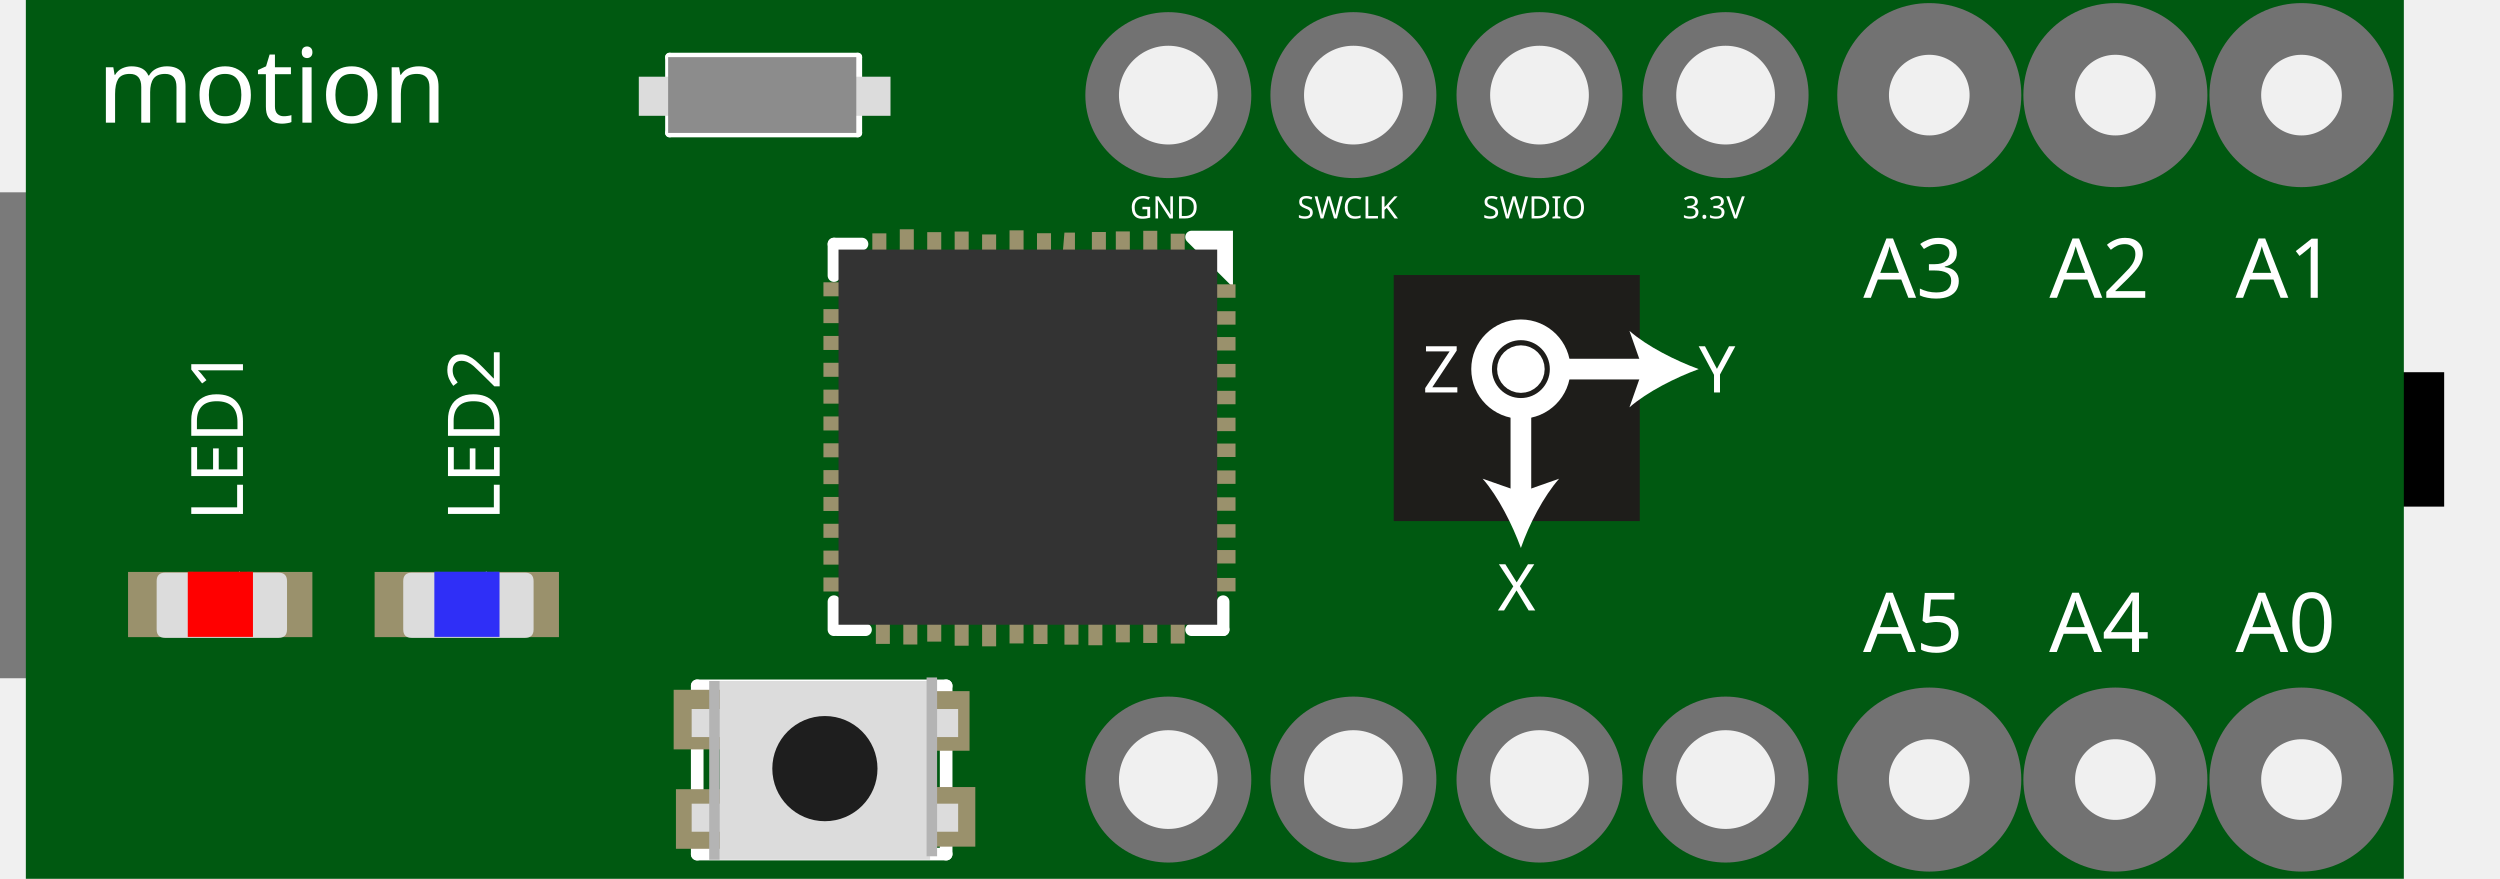
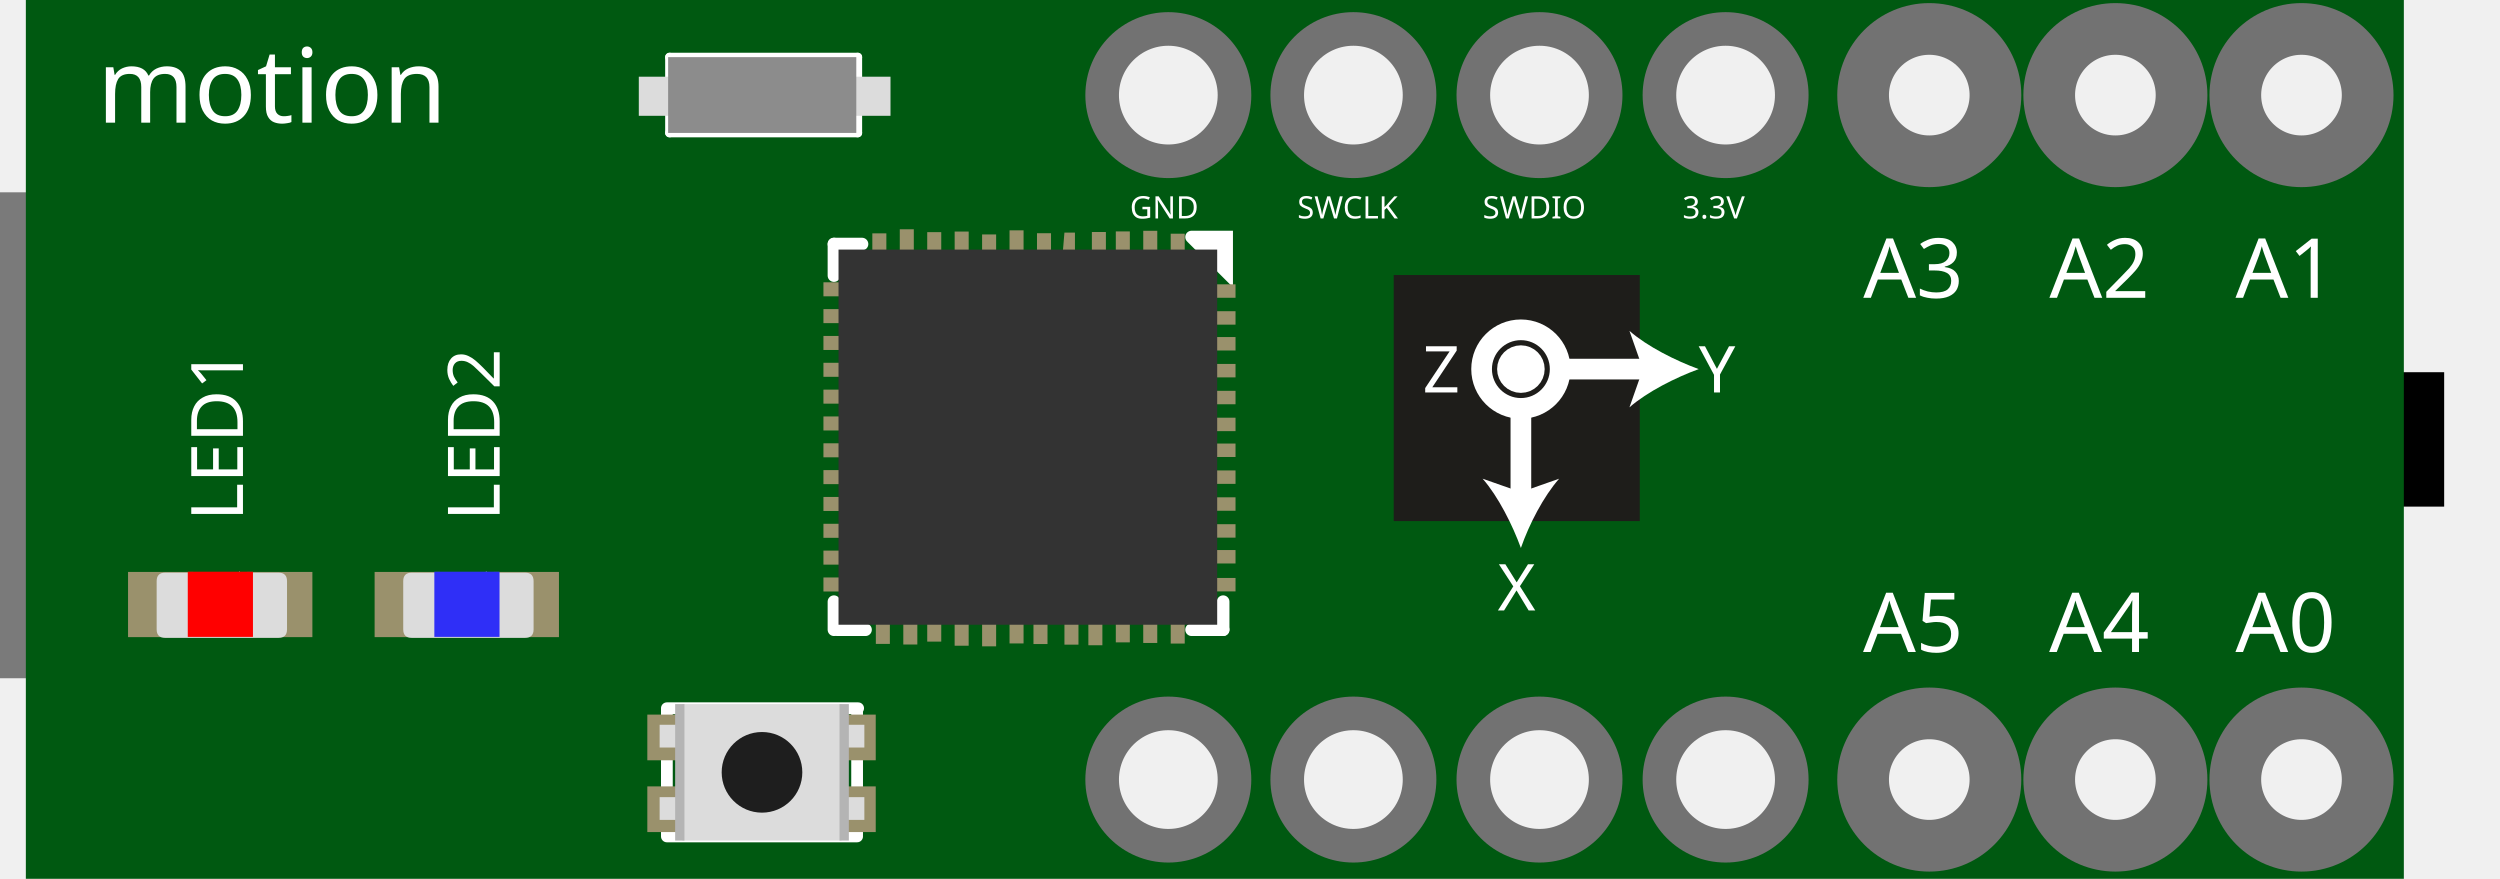
<svg xmlns="http://www.w3.org/2000/svg" version="1.1" id="Layer_1" x="0px" y="0px" viewBox="0 0 241.8 85" style="enable-background:new 0 0 241.8 85;" xml:space="preserve">
  <style type="text/css">
	.st0{fill:#7A7A7A;}
	.st1{fill:#005911;}
	.st2{fill:none;stroke:#FFFFFF;stroke-width:0.36;stroke-linecap:round;}
- 	.st3{fill:none;stroke:#FFFFFF;stroke-width:0.36;}
- 	.st4{fill:#9A916C;}
- 	.st5{fill:#DCDCDC;}
- 	.st6{fill:#1E1E1E;}
- 	.st7{fill:#B4B4B4;}
- 	.st8{fill:#333333;}
- 	.st9{fill:#1E1D1A;}
- 	.st10{stroke:#FFFFFF;stroke-width:0.432;stroke-linecap:round;}
- 	.st11{stroke:#FFFFFF;stroke-width:0.36;stroke-linecap:round;}
- 	.st12{fill:#8C8C8C;}
- 	.st13{fill:none;stroke:#727272;stroke-width:5;}
- 	.st14{fill:none;stroke:#727272;stroke-width:3.251;}
- 	.st15{fill:#FFFFFF;}
- 	.st16{font-family:'OCRAStd';}
- 	.st17{font-size:8px;}
- 	.st18{font-size:10px;}
- 	.st19{fill:none;}
- 	.st20{fill:none;stroke:#FFFFFF;stroke-width:2;stroke-miterlimit:10;}
- 	.st21{fill:#FFFFFF;stroke:#FFFFFF;stroke-width:2;stroke-miterlimit:10;}
- 	.st22{font-size:6.259px;}
- 	.st23{font-size:3px;}
- 	.st24{fill:none;stroke:#FFFFFF;stroke-width:0.432;stroke-linecap:round;}
- 	.st25{fill:#FF0000;}
- 	.st26{font-size:7px;}
- 	.st27{fill:#2F2FF7;}
+ 	.st3{fill:#9A916C;}
+ 	.st4{fill:#333333;}
+ 	.st5{fill:#1E1D1A;}
+ 	.st6{stroke:#FFFFFF;stroke-width:0.432;stroke-linecap:round;}
+ 	.st7{stroke:#FFFFFF;stroke-width:0.36;stroke-linecap:round;}
+ 	.st8{fill:#DCDCDC;}
+ 	.st9{fill:#8C8C8C;}
+ 	.st10{fill:none;stroke:#727272;stroke-width:5;}
+ 	.st11{fill:none;stroke:#727272;stroke-width:3.251;}
+ 	.st12{fill:#FFFFFF;}
+ 	.st13{font-family:'OCRAStd';}
+ 	.st14{font-size:8px;}
+ 	.st15{font-size:10px;}
+ 	.st16{fill:none;}
+ 	.st17{fill:none;stroke:#FFFFFF;stroke-width:2;stroke-miterlimit:10;}
+ 	.st18{fill:#FFFFFF;stroke:#FFFFFF;stroke-width:2;stroke-miterlimit:10;}
+ 	.st19{font-size:6.259px;}
+ 	.st20{font-size:3px;}
+ 	.st21{fill:none;stroke:#FFFFFF;stroke-width:0.432;stroke-linecap:round;}
+ 	.st22{fill:#FF0000;}
+ 	.st23{font-size:7px;}
+ 	.st24{fill:#2F2FF7;}
+ 	.st25{stroke:#FFFFFF;stroke-width:1.136;stroke-linecap:round;}
+ 	.st26{fill:none;stroke:#FFFFFF;stroke-width:1.136;}
+ 	.st27{fill:#1E1E1E;}
+ 	.st28{fill:#B4B4B4;}
</style>
  <path id="rect293" class="st0" d="M47,65.6H0v-47h47V65.6z" />
-   <path id="JACK_x5F_TX" d="M236.4,49h-12.5V36h12.5V49z" />
+   <path id="JACK_TX" d="M236.4,49h-12.5V36h12.5V49z" />
  <path id="path6" class="st1" d="M232.5,85V-0.4H2.5V85H232.5z M222.6,2.8c3.6,0,6.4,2.9,6.4,6.4s-2.9,6.4-6.4,6.4  c-3.6,0-6.4-2.9-6.4-6.4S219,2.8,222.6,2.8z M204.6,2.8c3.6,0,6.4,2.9,6.4,6.4s-2.9,6.4-6.4,6.4c-3.6,0-6.4-2.9-6.4-6.4  S201,2.8,204.6,2.8z M186.6,2.8c3.6,0,6.4,2.9,6.4,6.4s-2.9,6.4-6.4,6.4c-3.6,0-6.4-2.9-6.4-6.4S183,2.8,186.6,2.8z M222.6,69  c3.6,0,6.4,2.9,6.4,6.4s-2.9,6.4-6.4,6.4c-3.6,0-6.4-2.9-6.4-6.4S219,69,222.6,69z M204.6,69c3.6,0,6.4,2.9,6.4,6.4  s-2.9,6.4-6.4,6.4c-3.6,0-6.4-2.9-6.4-6.4S201,69,204.6,69z M186.6,69c3.6,0,6.4,2.9,6.4,6.4s-2.9,6.4-6.4,6.4  c-3.6,0-6.4-2.9-6.4-6.4S183,69,186.6,69z M166.9,69c3.6,0,6.4,2.9,6.4,6.4s-2.9,6.4-6.4,6.4c-3.6,0-6.4-2.9-6.4-6.4  S163.4,69,166.9,69z M130.9,69c3.6,0,6.4,2.9,6.4,6.4s-2.9,6.4-6.4,6.4c-3.6,0-6.4-2.9-6.4-6.4S127.3,69,130.9,69z M113,69  c3.6,0,6.4,2.9,6.4,6.4s-2.9,6.4-6.4,6.4c-3.6,0-6.4-2.9-6.4-6.4S109.3,69,113,69z M167.8,2.8c3.6,0,6.4,2.9,6.4,6.4  s-2.9,6.4-6.4,6.4c-3.6,0-6.4-2.9-6.4-6.4S164.2,2.8,167.8,2.8z M113,2.8c3.6,0,6.4,2.9,6.4,6.4s-2.9,6.4-6.4,6.4  c-3.6,0-6.4-2.9-6.4-6.4S109.3,2.8,113,2.8z M131.2,2.8c3.6,0,6.4,2.9,6.4,6.4s-2.9,6.4-6.4,6.4c-3.6,0-6.4-2.9-6.4-6.4  S127.6,2.8,131.2,2.8z M148.4,69c3.6,0,6.4,2.9,6.4,6.4s-2.9,6.4-6.4,6.4c-3.6,0-6.4-2.9-6.4-6.4S144.8,69,148.4,69z M148.9,2.8  c3.6,0,6.4,2.9,6.4,6.4s-2.9,6.4-6.4,6.4c-3.6,0-6.4-2.9-6.4-6.4S145.4,2.8,148.9,2.8z" />
-   <g id="RESETBTN">
-     <g id="g5397" transform="translate(-3.778 .545) scale(3.3911)">
-       <g id="g5395">
-         <path id="line5371" class="st2" d="M21,19.4h7.1" />
-         <path id="line5373" class="st2" d="M28.1,19.4v4.8" />
-         <path id="line5375" class="st2" d="M28.1,24.2H21" />
-         <path id="line5377" class="st2" d="M21,24.2v-4.8" />
-         <path id="path5379" class="st3" d="M22.7,22.1c0,0.6,0.5,1,1,1" />
-         <path id="line5381" class="st2" d="M22.7,22.1v-0.6" />
-         <path id="path5383" class="st3" d="M23.7,20.4c-0.6,0-1,0.5-1,1" />
-         <path id="line5385" class="st2" d="M23.7,20.4h1.7" />
-         <path id="path5387" class="st3" d="M26.4,21.5c0-0.6-0.5-1-1-1" />
-         <path id="line5389" class="st2" d="M26.4,21.5v0.6" />
-         <path id="path5391" class="st3" d="M25.4,23.2c0.6,0,1-0.5,1-1" />
-         <path id="line5393" class="st2" d="M25.4,23.2h-1.7" />
-       </g>
-     </g>
-     <g id="g7616" transform="rotate(90 302.894 101.844) scale(3.3911)">
-       <g id="g7614">
-         <g id="g7612">
-           <g id="g5761">
-             <path id="connector128pin" class="st4" d="M79,91.7h1.7v1.7H79V91.7z" />
-           </g>
-         </g>
-       </g>
-     </g>
-     <g id="g7624" transform="rotate(90 287.514 101.844) scale(3.3911)">
-       <g id="g7622">
-         <g id="g7620">
-           <g id="g5764">
-             <path id="connector129pin" class="st4" d="M77.2,87h1.7v1.7h-1.7V87z" />
-           </g>
-         </g>
-       </g>
-     </g>
-     <g id="g7632" transform="rotate(90 302.893 63.393) scale(3.3911)">
-       <g id="g7630">
-         <g id="g7628">
-           <g id="g5767">
-             <path id="connector130pin" class="st4" d="M90.3,87.1H92v1.7h-1.7V87.1z" />
-           </g>
-         </g>
-       </g>
-     </g>
-     <g id="g7640" transform="rotate(90 287.514 63.393) scale(3.3911)">
-       <g id="g7638">
-         <g id="g7636">
-           <g id="g5770">
-             <path id="connector131pin" class="st4" d="M88.6,82.5h1.7v1.7h-1.7V82.5z" />
-           </g>
-         </g>
-       </g>
-     </g>
-     <g id="g7648" transform="rotate(90 292.762 78.956) scale(3.3911)">
-       <g id="g7646">
-         <g id="g7644">
-           <g id="g5773">
-             <path id="connector132pin" class="st4" d="M84.5,86.8c0-0.5,0.4-0.9,0.9-0.9s0.9,0.4,0.9,0.9s-0.4,0.9-0.9,0.9       C84.9,87.6,84.5,87.2,84.5,86.8z" />
-           </g>
-         </g>
-       </g>
-     </g>
-     <g id="g8036" transform="translate(271.958 70.36) scale(3.3911)">
-       <g id="g8034">
-         <g id="g8032">
-           <g id="kmr2">
-             <g id="g8029" transform="rotate(90 6.378 4.252)">
-               <g id="g8027">
-                 <g id="g8025">
-                   <g id="g5985">
-                     <g id="g5983">
-                       <path id="polygon5975" class="st5" d="M5.1,71.1v-0.8h0.8v-6H5.1v-0.8H4.3v0.8H2.4v-0.8H1.6v0.8H0.8v6h0.8v0.8h0.8v-0.8            h1.9v0.8H5.1z" />
-                       <circle id="circle5977" class="st6" cx="3.3" cy="67.3" r="1.5" />
-                       <path id="rect5979" class="st7" d="M0.8,70.3h5.1v0.3H0.8V70.3z" />
-                       <path id="rect5981" class="st7" d="M0.7,64.1h5.1v0.3H0.7V64.1z" />
-                     </g>
-                   </g>
-                 </g>
-               </g>
-             </g>
-           </g>
-         </g>
-       </g>
-     </g>
-   </g>
  <g id="g273">
    <g id="g5241" transform="translate(-3.778 .545) scale(3.3911)">
      <g id="g5239">
        <path id="line5221" class="st2" d="M35.1,17.8H36" />
        <path id="line5223" class="st2" d="M36,17.8V17" />
        <path id="line5225" class="st2" d="M25.8,17.8H25" />
        <path id="line5227" class="st2" d="M24.9,17.8V17" />
        <path id="line5229" class="st2" d="M24.9,7.7V6.8" />
        <path id="line5231" class="st2" d="M24.9,6.8h0.8" />
        <g id="g5237">
          <path id="path5235" class="st2" d="M35.1,6.6h1v1L35.1,6.6 M36.1,6.7h-0.9H36.1 M36.1,6.9h-0.7H36.1 M36.1,7.1h-0.5H36.1       M36.1,7.3h-0.4H36.1" />
        </g>
      </g>
    </g>
    <g id="g6284" transform="matrix(0 -3.3911 3.3911 0 30.486 290.84)">
      <g id="g6282">
        <g id="g6280">
          <g id="g5561">
-             <path id="connector28pin" class="st4" d="M79.1,24.4v0.4h-1.2v-0.4H79.1z" />
+             <path id="connector28pin" class="st3" d="M79.1,24.4v0.4h-1.2v-0.4H79.1z" />
          </g>
        </g>
      </g>
    </g>
    <g id="g6292" transform="rotate(-90 165.469 130.176) scale(3.3911)">
      <g id="g6290">
        <g id="g6288">
          <g id="g5564">
-             <path id="connector29pin" class="st4" d="M80.6,22.2v0.4h-1.2v-0.4H80.6z" />
+             <path id="connector29pin" class="st3" d="M80.6,22.2v0.4h-1.2v-0.4H80.6z" />
          </g>
        </g>
      </g>
    </g>
    <g id="g6300" transform="rotate(-90 170.276 130.177) scale(3.3911)">
      <g id="g6298">
        <g id="g6296">
          <g id="g5567">
-             <path id="connector30pin" class="st4" d="M82,20v0.4h-1.2V20H82z" />
+             <path id="connector30pin" class="st3" d="M82,20v0.4h-1.2V20H82z" />
          </g>
        </g>
      </g>
    </g>
    <g id="g6308" transform="rotate(-90 175.081 130.176) scale(3.3911)">
      <g id="g6306">
        <g id="g6304">
          <g id="g5570">
-             <path id="connector31pin" class="st4" d="M83.4,17.9v0.4h-1.2v-0.4H83.4z" />
+             <path id="connector31pin" class="st3" d="M83.4,17.9v0.4h-1.2v-0.4H83.4z" />
          </g>
        </g>
      </g>
    </g>
    <g id="g6316" transform="rotate(-90 179.888 130.177) scale(3.3911)">
      <g id="g6314">
        <g id="g6312">
          <g id="g5573">
-             <path id="connector32pin" class="st4" d="M84.8,15.7V16h-1.2v-0.4L84.8,15.7L84.8,15.7z" />
+             <path id="connector32pin" class="st3" d="M84.8,15.7V16h-1.2v-0.4L84.8,15.7L84.8,15.7z" />
          </g>
        </g>
      </g>
    </g>
    <g id="g6324" transform="matrix(0 -3.3911 3.3911 0 54.518 314.87)">
      <g id="g6322">
        <g id="g6320">
          <g id="g5576">
-             <path id="connector33pin" class="st4" d="M86.2,13.5v0.4H85v-0.4H86.2z" />
+             <path id="connector33pin" class="st3" d="M86.2,13.5v0.4H85v-0.4H86.2z" />
          </g>
        </g>
      </g>
    </g>
    <g id="g6332" transform="rotate(-90 189.5 130.177) scale(3.3911)">
      <g id="g6330">
        <g id="g6328">
          <g id="g5579">
-             <path id="connector34pin" class="st4" d="M87.7,11.3v0.4h-1.2v-0.4H87.7z" />
+             <path id="connector34pin" class="st3" d="M87.7,11.3v0.4h-1.2v-0.4H87.7z" />
          </g>
        </g>
      </g>
    </g>
    <g id="g6340" transform="matrix(0 -3.3911 3.3911 0 64.13 324.483)">
      <g id="g6338">
        <g id="g6336">
          <g id="g5582">
-             <path id="connector35pin" class="st4" d="M89,9.1v0.4h-1.2V9.1H89z" />
+             <path id="connector35pin" class="st3" d="M89,9.1v0.4h-1.2V9.1H89z" />
          </g>
        </g>
      </g>
    </g>
    <g id="g6348" transform="matrix(0 -3.3911 3.3911 0 68.936 329.29)">
      <g id="g6346">
        <g id="g6344">
          <g id="g5585">
-             <path id="connector36pin" class="st4" d="M90.5,6.9v0.4h-1.2V6.9H90.5z" />
+             <path id="connector36pin" class="st3" d="M90.5,6.9v0.4h-1.2V6.9H90.5z" />
          </g>
        </g>
      </g>
    </g>
    <g id="g6356" transform="rotate(-90 203.919 130.176) scale(3.3911)">
      <g id="g6354">
        <g id="g6352">
          <g id="g5588">
-             <path id="connector37pin" class="st4" d="M91.9,4.7v0.4h-1.2V4.7H91.9z" />
+             <path id="connector37pin" class="st3" d="M91.9,4.7v0.4h-1.2V4.7H91.9z" />
          </g>
        </g>
      </g>
    </g>
    <g id="g6364" transform="rotate(-90 208.726 130.177) scale(3.3911)">
      <g id="g6362">
        <g id="g6360">
          <g id="g5591">
-             <path id="connector38pin" class="st4" d="M93.4,2.5v0.4h-1.2V2.5H93.4z" />
+             <path id="connector38pin" class="st3" d="M93.4,2.5v0.4h-1.2V2.5H93.4z" />
          </g>
        </g>
      </g>
    </g>
    <g id="g6372" transform="rotate(-90 213.531 130.176) scale(3.3911)">
      <g id="g6370">
        <g id="g6368">
          <g id="g5594">
-             <path id="connector39pin" class="st4" d="M94.7,0.3v0.4h-1.2V0.3H94.7z" />
+             <path id="connector39pin" class="st3" d="M94.7,0.3v0.4h-1.2V0.3H94.7z" />
          </g>
        </g>
      </g>
    </g>
    <g id="g6380" transform="rotate(180 220.228 121.319) scale(3.3911)">
      <g id="g6378">
        <g id="g6376">
          <g id="g5597">
-             <path id="connector40pin" class="st4" d="M106.4,63.5h-1.2v-0.4h1.2V63.5z" />
+             <path id="connector40pin" class="st3" d="M106.4,63.5h-1.2v-0.4h1.2V63.5z" />
          </g>
        </g>
      </g>
    </g>
    <g id="g6388" transform="rotate(180 220.228 116.512) scale(3.3911)">
      <g id="g6386">
        <g id="g6384">
          <g id="g5600">
-             <path id="connector41pin" class="st4" d="M106.4,59.9h-1.2v-0.4h1.2V59.9z" />
+             <path id="connector41pin" class="st3" d="M106.4,59.9h-1.2v-0.4h1.2V59.9z" />
          </g>
        </g>
      </g>
    </g>
    <g id="g6396" transform="rotate(180 220.228 111.706) scale(3.3911)">
      <g id="g6394">
        <g id="g6392">
          <g id="g5603">
-             <path id="connector42pin" class="st4" d="M106.4,56.3h-1.2v-0.4h1.2V56.3z" />
+             <path id="connector42pin" class="st3" d="M106.4,56.3h-1.2v-0.4h1.2V56.3z" />
          </g>
        </g>
      </g>
    </g>
    <g id="g6404" transform="rotate(180 220.228 106.9) scale(3.3911)">
      <g id="g6402">
        <g id="g6400">
          <g id="g5606">
-             <path id="connector43pin" class="st4" d="M106.4,52.7h-1.2v-0.4h1.2V52.7z" />
+             <path id="connector43pin" class="st3" d="M106.4,52.7h-1.2v-0.4h1.2V52.7z" />
          </g>
        </g>
      </g>
    </g>
    <g id="g6412" transform="rotate(180 220.228 102.094) scale(3.3911)">
      <g id="g6410">
        <g id="g6408">
          <g id="g5609">
-             <path id="connector44pin" class="st4" d="M106.4,49.1h-1.2v-0.4h1.2V49.1z" />
+             <path id="connector44pin" class="st3" d="M106.4,49.1h-1.2v-0.4h1.2V49.1z" />
          </g>
        </g>
      </g>
    </g>
    <g id="g6420" transform="rotate(180 220.228 97.287) scale(3.3911)">
      <g id="g6418">
        <g id="g6416">
          <g id="g5612">
-             <path id="connector45pin" class="st4" d="M106.4,45.5h-1.2v-0.4h1.2V45.5z" />
+             <path id="connector45pin" class="st3" d="M106.4,45.5h-1.2v-0.4h1.2V45.5z" />
          </g>
        </g>
      </g>
    </g>
    <g id="g6428" transform="rotate(180 220.228 92.481) scale(3.3911)">
      <g id="g6426">
        <g id="g6424">
          <g id="g5615">
-             <path id="connector46pin" class="st4" d="M106.4,41.9h-1.2v-0.4h1.2V41.9z" />
+             <path id="connector46pin" class="st3" d="M106.4,41.9h-1.2v-0.4h1.2V41.9z" />
          </g>
        </g>
      </g>
    </g>
    <g id="g6436" transform="rotate(180 220.228 87.674) scale(3.3911)">
      <g id="g6434">
        <g id="g6432">
          <g id="g5618">
-             <path id="connector47pin" class="st4" d="M106.4,38.3h-1.2v-0.4h1.2V38.3z" />
+             <path id="connector47pin" class="st3" d="M106.4,38.3h-1.2v-0.4h1.2V38.3z" />
          </g>
        </g>
      </g>
    </g>
    <g id="g6444" transform="rotate(180 220.228 82.868) scale(3.3911)">
      <g id="g6442">
        <g id="g6440">
          <g id="g5621">
-             <path id="connector48pin" class="st4" d="M106.4,34.7h-1.2v-0.4h1.2V34.7z" />
+             <path id="connector48pin" class="st3" d="M106.4,34.7h-1.2v-0.4h1.2V34.7z" />
          </g>
        </g>
      </g>
    </g>
    <g id="g6452" transform="rotate(180 220.228 78.062) scale(3.3911)">
      <g id="g6450">
        <g id="g6448">
          <g id="g5624">
-             <path id="connector49pin" class="st4" d="M106.4,31.1h-1.2v-0.4h1.2V31.1z" />
+             <path id="connector49pin" class="st3" d="M106.4,31.1h-1.2v-0.4h1.2V31.1z" />
          </g>
        </g>
      </g>
    </g>
    <g id="g6460" transform="rotate(180 220.228 73.255) scale(3.3911)">
      <g id="g6458">
        <g id="g6456">
          <g id="g5627">
-             <path id="connector50pin" class="st4" d="M106.4,27.5h-1.2v-0.4h1.2V27.5z" />
+             <path id="connector50pin" class="st3" d="M106.4,27.5h-1.2v-0.4h1.2V27.5z" />
          </g>
        </g>
      </g>
    </g>
    <g id="g6468" transform="rotate(180 220.228 68.45) scale(3.3911)">
      <g id="g6466">
        <g id="g6464">
          <g id="g5630">
-             <path id="connector51pin" class="st4" d="M106.4,23.9h-1.2v-0.4h1.2V23.9z" />
+             <path id="connector51pin" class="st3" d="M106.4,23.9h-1.2v-0.4h1.2V23.9z" />
          </g>
        </g>
      </g>
    </g>
    <g id="g6476" transform="rotate(90 212.987 59.591) scale(3.3911)">
      <g id="g6474">
        <g id="g6472">
          <g id="g5633">
-             <path id="connector52pin" class="st4" d="M62.4,55.4V55h1.2v0.4H62.4z" />
+             <path id="connector52pin" class="st3" d="M62.4,55.4V55h1.2v0.4H62.4z" />
          </g>
        </g>
      </g>
    </g>
    <g id="g6484" transform="rotate(90 208.182 59.592) scale(3.3911)">
      <g id="g6482">
        <g id="g6480">
          <g id="g5636">
-             <path id="connector53pin" class="st4" d="M61,53.2v-0.4h1.2v0.4H61z" />
+             <path id="connector53pin" class="st3" d="M61,53.2v-0.4h1.2v0.4H61z" />
          </g>
        </g>
      </g>
    </g>
    <g id="g6492" transform="rotate(90 203.375 59.592) scale(3.3911)">
      <g id="g6490">
        <g id="g6488">
          <g id="g5639">
-             <path id="connector54pin" class="st4" d="M59.5,51.1v-0.4h1.2v0.4H59.5z" />
+             <path id="connector54pin" class="st3" d="M59.5,51.1v-0.4h1.2v0.4H59.5z" />
          </g>
        </g>
      </g>
    </g>
    <g id="g6500" transform="rotate(90 198.567 59.59) scale(3.3911)">
      <g id="g6498">
        <g id="g6496">
          <g id="g5642">
-             <path id="connector55pin" class="st4" d="M58.2,48.9v-0.4h1.2v0.4H58.2z" />
+             <path id="connector55pin" class="st3" d="M58.2,48.9v-0.4h1.2v0.4H58.2z" />
          </g>
        </g>
      </g>
    </g>
    <g id="g6508" transform="rotate(90 193.762 59.592) scale(3.3911)">
      <g id="g6506">
        <g id="g6504">
          <g id="g5645">
-             <path id="connector56pin" class="st4" d="M56.8,46.7v-0.4H58v0.4H56.8z" />
+             <path id="connector56pin" class="st3" d="M56.8,46.7v-0.4H58v0.4H56.8z" />
          </g>
        </g>
      </g>
    </g>
    <g id="g6516" transform="rotate(90 188.955 59.591) scale(3.3911)">
      <g id="g6514">
        <g id="g6512">
          <g id="g5648">
-             <path id="connector57pin" class="st4" d="M55.3,44.5v-0.4h1.2v0.4H55.3z" />
+             <path id="connector57pin" class="st3" d="M55.3,44.5v-0.4h1.2v0.4H55.3z" />
          </g>
        </g>
      </g>
    </g>
    <g id="g6524" transform="rotate(90 184.149 59.591) scale(3.3911)">
      <g id="g6522">
        <g id="g6520">
          <g id="g5651">
-             <path id="connector58pin" class="st4" d="M53.9,42.3V42h1.2v0.4h-1.2V42.3z" />
+             <path id="connector58pin" class="st3" d="M53.9,42.3V42h1.2v0.4h-1.2V42.3z" />
          </g>
        </g>
      </g>
    </g>
    <g id="g6532" transform="rotate(90 179.344 59.592) scale(3.3911)">
      <g id="g6530">
        <g id="g6528">
          <g id="g5654">
-             <path id="connector59pin" class="st4" d="M52.5,40.1v-0.4h1.2v0.4H52.5z" />
+             <path id="connector59pin" class="st3" d="M52.5,40.1v-0.4h1.2v0.4H52.5z" />
          </g>
        </g>
      </g>
    </g>
    <g id="g6540" transform="rotate(90 174.537 59.591) scale(3.3911)">
      <g id="g6538">
        <g id="g6536">
          <g id="g5657">
-             <path id="connector60pin" class="st4" d="M51.1,38v-0.4h1.2V38H51.1z" />
+             <path id="connector60pin" class="st3" d="M51.1,38v-0.4h1.2V38H51.1z" />
          </g>
        </g>
      </g>
    </g>
    <g id="g6548" transform="rotate(90 169.73 59.592) scale(3.3911)">
      <g id="g6546">
        <g id="g6544">
          <g id="g5660">
-             <path id="connector61pin" class="st4" d="M49.6,35.8v-0.4h1.2v0.4H49.6z" />
+             <path id="connector61pin" class="st3" d="M49.6,35.8v-0.4h1.2v0.4H49.6z" />
          </g>
        </g>
      </g>
    </g>
    <g id="g6556" transform="rotate(90 164.924 59.591) scale(3.3911)">
      <g id="g6554">
        <g id="g6552">
          <g id="g5663">
-             <path id="connector62pin" class="st4" d="M48.2,33.6v-0.4h1.2v0.4H48.2z" />
+             <path id="connector62pin" class="st3" d="M48.2,33.6v-0.4h1.2v0.4H48.2z" />
          </g>
        </g>
      </g>
    </g>
    <g id="g6564" transform="rotate(90 160.119 59.592) scale(3.3911)">
      <g id="g6562">
        <g id="g6560">
          <g id="g5666">
-             <path id="connector63pin" class="st4" d="M46.9,31.4V31H48v0.4H46.9z" />
-           </g>
-         </g>
-       </g>
-     </g>
-     <path id="connector64pin" class="st4" d="M119.5,57.2h-3.9v-1.3h3.9V57.2z" />
-     <path id="connector65pin" class="st4" d="M119.5,54.5h-3.9v-1.3h3.9V54.5z" />
-     <path id="connector66pin" class="st4" d="M119.5,52h-3.9v-1.3h3.9V52z" />
-     <path id="connector67pin" class="st4" d="M119.5,49.4h-3.9v-1.3h3.9V49.4z" />
-     <path id="connector68pin" class="st4" d="M119.5,46.8h-3.9v-1.3h3.9V46.8z" />
-     <path id="connector69pin" class="st4" d="M119.5,44.2h-3.9v-1.3h3.9V44.2z" />
-     <path id="connector70pin" class="st4" d="M119.5,41.7h-3.9v-1.3h3.9V41.7z" />
-     <path id="connector71pin" class="st4" d="M119.5,39.1h-3.9v-1.3h3.9V39.1z" />
-     <path id="connector72pin" class="st4" d="M119.5,36.5h-3.9v-1.3h3.9V36.5z" />
-     <path id="connector73pin" class="st4" d="M119.5,33.9h-3.9v-1.3h3.9V33.9z" />
-     <path id="connector74pin" class="st4" d="M119.5,31.4h-3.9v-1.3h3.9V31.4z" />
-     <path id="connector75pin" class="st4" d="M119.5,28.8h-3.9v-1.3h3.9V28.8z" />
-     <path id="connector76pin" class="st4" d="M111.8,54.4H87.2V30.2h24.5v24.2H111.8z" />
+             <path id="connector63pin" class="st3" d="M46.9,31.4V31H48v0.4H46.9z" />
+           </g>
+         </g>
+       </g>
+     </g>
+     <path id="connector64pin" class="st3" d="M119.5,57.2h-3.9v-1.3h3.9V57.2z" />
+     <path id="connector65pin" class="st3" d="M119.5,54.5h-3.9v-1.3h3.9V54.5z" />
+     <path id="connector66pin" class="st3" d="M119.5,52h-3.9v-1.3h3.9V52z" />
+     <path id="connector67pin" class="st3" d="M119.5,49.4h-3.9v-1.3h3.9V49.4z" />
+     <path id="connector68pin" class="st3" d="M119.5,46.8h-3.9v-1.3h3.9V46.8z" />
+     <path id="connector69pin" class="st3" d="M119.5,44.2h-3.9v-1.3h3.9V44.2z" />
+     <path id="connector70pin" class="st3" d="M119.5,41.7h-3.9v-1.3h3.9V41.7z" />
+     <path id="connector71pin" class="st3" d="M119.5,39.1h-3.9v-1.3h3.9V39.1z" />
+     <path id="connector72pin" class="st3" d="M119.5,36.5h-3.9v-1.3h3.9V36.5z" />
+     <path id="connector73pin" class="st3" d="M119.5,33.9h-3.9v-1.3h3.9V33.9z" />
+     <path id="connector74pin" class="st3" d="M119.5,31.4h-3.9v-1.3h3.9V31.4z" />
+     <path id="connector75pin" class="st3" d="M119.5,28.8h-3.9v-1.3h3.9V28.8z" />
+     <path id="connector76pin" class="st3" d="M111.8,54.4H87.2V30.2h24.5v24.2H111.8z" />
    <g id="g7917" transform="translate(148.585 61.442) scale(3.3911)">
      <g id="g7915">
        <g id="g7913">
          <g id="tqfn48_7mm">
-             <path id="rect5919" class="st8" d="M-9.1-0.3h-10.8V-11h10.8L-9.1-0.3z" />
+             <path id="rect5919" class="st4" d="M-9.1-0.3h-10.8V-11h10.8L-9.1-0.3z" />
          </g>
        </g>
      </g>
    </g>
  </g>
-   <path id="rect295" class="st9" d="M158.6,50.4h-23.8V26.6h23.8V50.4z" />
+   <path id="rect295" class="st5" d="M158.6,50.4h-23.8V26.6h23.8V50.4z" />
  <g>
    <g id="g10264" transform="translate(-.001 -2.981) scale(2.36354)">
      <g id="g10268">
-         <path id="line10272" class="st10" d="M29.8,5.1l2.9-0.8" />
-         <path id="line10274" class="st10" d="M32.7,4.4v1.5" />
-         <path id="line10276" class="st10" d="M32.7,5.9l-2.9-0.8" />
-         <path id="line10278" class="st11" d="M27.4,3.6h7.7" />
-         <path id="line10280" class="st11" d="M35.1,3.6v3.1" />
-         <path id="line10282" class="st11" d="M35.1,6.7h-7.7" />
-         <path id="line10284" class="st11" d="M27.4,6.7V3.6" />
+         <path id="line10272" class="st6" d="M29.8,5.1l2.9-0.8" />
+         <path id="line10274" class="st6" d="M32.7,4.4v1.5" />
+         <path id="line10276" class="st6" d="M32.7,5.9l-2.9-0.8" />
+         <path id="line10278" class="st7" d="M27.4,3.6h7.7" />
+         <path id="line10280" class="st7" d="M35.1,3.6v3.1" />
+         <path id="line10282" class="st7" d="M35.1,6.7h-7.7" />
+         <path id="line10284" class="st7" d="M27.4,6.7V3.6" />
      </g>
    </g>
    <g id="g5075" transform="translate(109.278 115.726) scale(2.36354)">
      <g id="sod-123fl" transform="rotate(180 5.103 2.338)">
        <g id="g16802">
-           <path id="rect3" class="st5" d="M30.3,50.5H20v-1.6h10.3V50.5z" />
-           <path id="rect5" class="st12" d="M29.1,51.3h-7.7v-3.1h7.7C29.1,48.2,29.1,51.3,29.1,51.3z" />
+           <path id="rect3" class="st8" d="M30.3,50.5H20v-1.6h10.3V50.5z" />
+           <path id="rect5" class="st9" d="M29.1,51.3h-7.7v-3.1h7.7C29.1,48.2,29.1,51.3,29.1,51.3z" />
        </g>
      </g>
    </g>
  </g>
-   <circle id="D9" class="st13" cx="222.6" cy="9.2" r="6.4" />
-   <circle id="_x33_.3V" class="st14" cx="166.9" cy="9.2" r="6.4" />
-   <circle id="SWCLK" class="st14" cx="148.9" cy="9.2" r="6.4" />
-   <circle id="SWDIO" class="st14" cx="130.9" cy="9.2" r="6.4" />
-   <circle id="GND_1_" class="st14" cx="113" cy="9.2" r="6.4" />
-   <circle id="A0" class="st13" cx="222.6" cy="75.4" r="6.4" />
-   <circle id="A4" class="st13" cx="204.6" cy="75.4" r="6.4" />
-   <circle id="A5" class="st13" cx="186.6" cy="75.4" r="6.4" />
-   <circle id="A2" class="st13" cx="204.6" cy="9.2" r="6.4" />
-   <circle id="A3" class="st13" cx="186.6" cy="9.2" r="6.4" />
-   <circle class="st14" cx="166.9" cy="75.4" r="6.4" />
-   <circle class="st14" cx="148.9" cy="75.4" r="6.4" />
-   <circle class="st14" cx="130.9" cy="75.4" r="6.4" />
-   <circle class="st14" cx="113" cy="75.4" r="6.4" />
-   <text id="tA3" transform="matrix(1 0 0 1 180.217 28.801)" class="st15 st16 st17">A3</text>
-   <text id="tA2" transform="matrix(1 0 0 1 198.217 28.801)" class="st15 st16 st17">A2</text>
-   <text id="tA1" transform="matrix(1 0 0 1 216.217 28.801)" class="st15 st16 st17">A1</text>
-   <text id="tA5" transform="matrix(1 0 0 1 180.1922 63.0644)" class="st15 st16 st17">A5</text>
-   <text id="tA4" transform="matrix(1 0 0 1 198.1922 63.0642)" class="st15 st16 st17">A4</text>
-   <text id="tA0" transform="matrix(1 0 0 1 216.2083 63.0642)" class="st15 st16 st17">A0</text>
-   <text transform="matrix(1 0 0 1 9.3969 11.8671)" class="st15 st16 st18">motion</text>
+   <circle id="D9" class="st10" cx="222.6" cy="9.2" r="6.4" />
+   <circle id="3V3" class="st11" cx="166.9" cy="9.2" r="6.4" />
+   <circle id="SWCLK" class="st11" cx="148.9" cy="9.2" r="6.4" />
+   <circle id="SWDIO" class="st11" cx="130.9" cy="9.2" r="6.4" />
+   <circle id="GND_1_" class="st11" cx="113" cy="9.2" r="6.4" />
+   <circle id="A0" class="st10" cx="222.6" cy="75.4" r="6.4" />
+   <circle id="A4" class="st10" cx="204.6" cy="75.4" r="6.4" />
+   <circle id="A5" class="st10" cx="186.6" cy="75.4" r="6.4" />
+   <circle id="A2" class="st10" cx="204.6" cy="9.2" r="6.4" />
+   <circle id="A3" class="st10" cx="186.6" cy="9.2" r="6.4" />
+   <circle class="st11" cx="166.9" cy="75.4" r="6.4" />
+   <circle class="st11" cx="148.9" cy="75.4" r="6.4" />
+   <circle class="st11" cx="130.9" cy="75.4" r="6.4" />
+   <circle class="st11" cx="113" cy="75.4" r="6.4" />
+   <text id="tA3" transform="matrix(1 0 0 1 180.217 28.801)" class="st12 st13 st14">A3</text>
+   <text id="tA2" transform="matrix(1 0 0 1 198.217 28.801)" class="st12 st13 st14">A2</text>
+   <text id="tA1" transform="matrix(1 0 0 1 216.217 28.801)" class="st12 st13 st14">A1</text>
+   <text id="tA5" transform="matrix(1 0 0 1 180.1922 63.0644)" class="st12 st13 st14">A5</text>
+   <text id="tA4" transform="matrix(1 0 0 1 198.1922 63.0642)" class="st12 st13 st14">A4</text>
+   <text id="tA0" transform="matrix(1 0 0 1 216.2083 63.0642)" class="st12 st13 st14">A0</text>
+   <text transform="matrix(1 0 0 1 9.3969 11.8671)" class="st12 st13 st15">motion</text>
  <g>
    <g>
      <g>
-         <line class="st19" x1="150.8" y1="35.7" x2="164.3" y2="35.7" />
+         <line class="st16" x1="150.8" y1="35.7" x2="164.3" y2="35.7" />
        <g>
-           <line class="st20" x1="150.8" y1="35.7" x2="159.6" y2="35.7" />
+           <line class="st17" x1="150.8" y1="35.7" x2="159.6" y2="35.7" />
          <g>
-             <path class="st15" d="M164.3,35.7c-2.2,0.8-5,2.2-6.7,3.7l1.3-3.7l-1.3-3.7C159.3,33.5,162.1,34.9,164.3,35.7z" />
+             <path class="st12" d="M164.3,35.7c-2.2,0.8-5,2.2-6.7,3.7l1.3-3.7l-1.3-3.7C159.3,33.5,162.1,34.9,164.3,35.7z" />
          </g>
        </g>
      </g>
      <g>
-         <line class="st19" x1="147.1" y1="39.5" x2="147.1" y2="53" />
+         <line class="st16" x1="147.1" y1="39.5" x2="147.1" y2="53" />
        <g>
-           <line class="st20" x1="147.1" y1="39.5" x2="147.1" y2="48.3" />
+           <line class="st17" x1="147.1" y1="39.5" x2="147.1" y2="48.3" />
          <g>
-             <path class="st15" d="M147.1,53c-0.8-2.2-2.2-5-3.7-6.7l3.7,1.3l3.7-1.3C149.3,48,147.9,50.7,147.1,53z" />
-           </g>
-         </g>
-       </g>
-       <circle class="st21" cx="147.1" cy="35.7" r="1.3" />
-       <circle class="st20" cx="147.1" cy="35.7" r="3.8" />
-     </g>
-     <text transform="matrix(1 0 0 1 144.8489 59.0435)" class="st15 st16 st22">X</text>
-     <text transform="matrix(1 0 0 1 164.2952 37.9566)" class="st15 st16 st22">Y</text>
-     <text transform="matrix(1 0 0 1 137.6096 37.9566)" class="st15 st16 st22">Z</text>
+             <path class="st12" d="M147.1,53c-0.8-2.2-2.2-5-3.7-6.7l3.7,1.3l3.7-1.3C149.3,48,147.9,50.7,147.1,53z" />
+           </g>
+         </g>
+       </g>
+       <circle class="st18" cx="147.1" cy="35.7" r="1.3" />
+       <circle class="st17" cx="147.1" cy="35.7" r="3.8" />
+     </g>
+     <text transform="matrix(1 0 0 1 144.8489 59.0435)" class="st12 st13 st19">X</text>
+     <text transform="matrix(1 0 0 1 164.2952 37.9566)" class="st12 st13 st19">Y</text>
+     <text transform="matrix(1 0 0 1 137.6096 37.9566)" class="st12 st13 st19">Z</text>
  </g>
-   <text id="tGND" transform="matrix(1 0 0 1 109.2771 21.1278)" class="st15 st16 st23">GND</text>
-   <text id="tSWCLK" transform="matrix(1 0 0 1 125.473 21.1279)" class="st15 st16 st23">SWCLK</text>
-   <text id="tSWDIO" transform="matrix(1 0 0 1 143.4004 21.1278)" class="st15 st16 st23">SWDIO</text>
-   <text id="t3.3V" transform="matrix(1 0 0 1 162.7278 21.1277)" class="st15 st16 st23">3.3V</text>
+   <text id="tGND" transform="matrix(1 0 0 1 109.2771 21.1278)" class="st12 st13 st20">GND</text>
+   <text id="tSWCLK" transform="matrix(1 0 0 1 125.473 21.1279)" class="st12 st13 st20">SWCLK</text>
+   <text id="tSWDIO" transform="matrix(1 0 0 1 143.4004 21.1278)" class="st12 st13 st20">SWDIO</text>
+   <text id="t3.3V" transform="matrix(1 0 0 1 162.7278 21.1277)" class="st12 st13 st20">3.3V</text>
  <g id="LED1_1_">
    <g id="g206" transform="matrix(0 2.7412 -2.7412 0 211.757 0)">
      <g id="g210">
        <g id="g214">
-           <path id="path218" class="st24" d="M21.3,69.9L20.6,69H22L21.3,69.9 M22,69.1h-1.3H22" />
+           <path id="path218" class="st21" d="M21.3,69.9L20.6,69H22L21.3,69.9 M22,69.1h-1.3H22" />
        </g>
        <g id="g4601" transform="rotate(180 2.97 4.533)">
          <g id="g4599">
            <g id="g220">
-               <path id="rect222" class="st15" d="M-16.5-61.2h2.2v0.4h-2.2V-61.2z" />
+               <path id="rect222" class="st12" d="M-16.5-61.2h2.2v0.4h-2.2V-61.2z" />
            </g>
          </g>
        </g>
      </g>
    </g>
    <g id="g4995" transform="rotate(-90 104.717 -72.151) scale(2.7412)">
      <g id="g4993">
        <g id="g520">
-           <path id="connector74pin_1_" class="st4" d="M-10.6-55.8h2.3v2.3h-2.3V-55.8z" />
+           <path id="connector74pin_1_" class="st3" d="M-10.6-55.8h2.3v2.3h-2.3V-55.8z" />
        </g>
      </g>
    </g>
    <g id="g5001" transform="rotate(-90 93.061 -60.495) scale(2.7412)">
      <g id="g4999">
        <g id="g523">
-           <path id="connector75pin_1_" class="st4" d="M-10.6-51.5h2.3v2.3h-2.3V-51.5z" />
+           <path id="connector75pin_1_" class="st3" d="M-10.6-51.5h2.3v2.3h-2.3V-51.5z" />
        </g>
      </g>
    </g>
    <g transform="rotate(90 90.763 103.937) scale(2.7412)">
      <g id="g5225">
        <g id="_x30_603-led-green">
          <g id="g5220">
            <g id="g677">
-               <path id="path679" class="st5" d="M15.4,65.2v-4c0-0.2,0.1-0.3,0.3-0.3h1.7c0.2,0,0.3,0.1,0.3,0.3v4c0,0.2-0.1,0.3-0.3,0.3        h-1.7C15.5,65.5,15.4,65.4,15.4,65.2L15.4,65.2z" />
+               <path id="path679" class="st8" d="M15.4,65.2v-4c0-0.2,0.1-0.3,0.3-0.3h1.7c0.2,0,0.3,0.1,0.3,0.3v4c0,0.2-0.1,0.3-0.3,0.3        h-1.7C15.5,65.5,15.4,65.4,15.4,65.2L15.4,65.2z" />
              <g id="g5216" transform="rotate(-90 1.134 2.268)">
                <g id="g5214">
-                   <path id="rect681" class="st25" d="M-58.7,18.8H-61v-2.3h2.3V18.8z" />
+                   <path id="rect681" class="st22" d="M-58.7,18.8H-61v-2.3h2.3V18.8z" />
                </g>
              </g>
            </g>
          </g>
        </g>
      </g>
    </g>
  </g>
-   <text id="led1t" transform="matrix(6.123234e-17 -1 1 6.123234e-17 23.4993 50.3818)" class="st15 st16 st26">LED1</text>
-   <text id="led2t" transform="matrix(6.123234e-17 -1 1 6.123234e-17 48.3284 50.3818)" class="st15 st16 st26">LED2</text>
+   <text id="led1t" transform="matrix(6.123234e-17 -1 1 6.123234e-17 23.4993 50.3818)" class="st12 st13 st23">LED1</text>
+   <text id="led2t" transform="matrix(6.123234e-17 -1 1 6.123234e-17 48.3284 50.3818)" class="st12 st13 st23">LED2</text>
  <g id="LED2">
    <g id="g206_1_" transform="matrix(0 2.7412 -2.7412 0 211.757 0)">
      <g id="g210_1_">
        <g id="g214_1_">
-           <path id="path218_1_" class="st24" d="M21.3,61.2l-0.7-0.9H22L21.3,61.2 M22,60.4h-1.3H22" />
+           <path id="path218_1_" class="st21" d="M21.3,61.2l-0.7-0.9H22L21.3,61.2 M22,60.4h-1.3H22" />
        </g>
        <g id="g4601_1_" transform="rotate(180 2.97 4.533)">
          <g id="g4599_1_">
            <g id="g220_1_">
-               <path id="rect222_1_" class="st15" d="M-16.5-52.5h2.2v0.4h-2.2V-52.5z" />
+               <path id="rect222_1_" class="st12" d="M-16.5-52.5h2.2v0.4h-2.2V-52.5z" />
            </g>
          </g>
        </g>
      </g>
    </g>
    <g id="g4995_1_" transform="rotate(-90 104.717 -72.151) scale(2.7412)">
      <g id="g4993_1_">
        <g id="g520_1_">
-           <path id="connector74pin_2_" class="st4" d="M-10.6-47.1h2.3v2.3h-2.3V-47.1z" />
+           <path id="connector74pin_2_" class="st3" d="M-10.6-47.1h2.3v2.3h-2.3V-47.1z" />
        </g>
      </g>
    </g>
    <g id="g5001_1_" transform="rotate(-90 93.061 -60.495) scale(2.7412)">
      <g id="g4999_1_">
        <g id="g523_1_">
-           <path id="connector75pin_2_" class="st4" d="M-10.6-42.8h2.3v2.3h-2.3V-42.8z" />
+           <path id="connector75pin_2_" class="st3" d="M-10.6-42.8h2.3v2.3h-2.3V-42.8z" />
        </g>
      </g>
    </g>
    <g transform="rotate(90 90.763 103.937) scale(2.7412)">
      <g id="g5225_1_">
        <g id="_x30_603-led-green_1_">
          <g id="g5220_1_">
            <g id="g677_1_">
-               <path id="path679_1_" class="st5" d="M15.4,56.5v-4c0-0.2,0.1-0.3,0.3-0.3h1.7c0.2,0,0.3,0.1,0.3,0.3v4c0,0.2-0.1,0.3-0.3,0.3        h-1.7C15.5,56.8,15.4,56.7,15.4,56.5L15.4,56.5z" />
+               <path id="path679_1_" class="st8" d="M15.4,56.5v-4c0-0.2,0.1-0.3,0.3-0.3h1.7c0.2,0,0.3,0.1,0.3,0.3v4c0,0.2-0.1,0.3-0.3,0.3        h-1.7C15.5,56.8,15.4,56.7,15.4,56.5L15.4,56.5z" />
              <g id="g5216_1_" transform="rotate(-90 1.134 2.268)">
                <g id="g5214_1_">
-                   <path id="rect681_1_" class="st27" d="M-50,18.8h-2.3v-2.3h2.3V18.8z" />
+                   <path id="rect681_1_" class="st24" d="M-50,18.8h-2.3v-2.3h2.3V18.8z" />
                </g>
              </g>
            </g>
          </g>
        </g>
      </g>
    </g>
  </g>
+   <g>
+     <path id="path4625" class="st25" d="M82.9,80.9H64.5 M64.5,80.9V68.5 M64.5,68.5h18.5 M82.9,68.5   v12.3" />
+     <path id="path4627" class="st26" d="M78.5,73.8c0-1.5-1.2-2.6-2.6-2.6h0" />
+     <path id="path4629" class="st25" d="M78.5,73.8v1.8" />
+     <path id="path4631" class="st26" d="M75.9,78.2c1.5,0,2.6-1.2,2.6-2.6c0,0,0,0,0,0" />
+     <path id="path4633" class="st25" d="M75.9,78.2h-4.4" />
+     <path id="path4635" class="st26" d="M68.9,75.6c0,1.5,1.2,2.6,2.6,2.6h0" />
+     <path id="path4637" class="st25" d="M68.9,75.6v-1.8" />
+     <path id="path4639" class="st26" d="M71.5,71.2c-1.5,0-2.6,1.2-2.6,2.6c0,0,0,0,0,0" />
+     <path id="path4641" class="st25" d="M71.5,71.2h4.4" />
+     <g id="g4795" transform="matrix(3.155997,0,0,3.155997,-3.982869,0)">
+       <path id="path4793" class="st3" d="M22.5,25.5h-1.4v-1.4h1.4V25.5z" />
+     </g>
+     <g id="g4799" transform="matrix(3.155997,0,0,3.155997,-3.982869,0)">
+       <path id="path4797" class="st3" d="M22.5,23.3h-1.4v-1.4h1.4L22.5,23.3z" />
+     </g>
+     <g id="g4803" transform="matrix(3.155997,0,0,3.155997,-3.982869,0)">
+       <path id="path4801" class="st3" d="M28.1,25.5h-1.4v-1.4h1.4V25.5z" />
+     </g>
+     <g id="g4807" transform="matrix(3.155997,0,0,3.155997,-3.982869,0)">
+       <path id="path4805" class="st3" d="M28.1,23.3h-1.4v-1.4h1.4V23.3z" />
+     </g>
+     <path id="path5299" class="st8" d="M66,79.3v2h15.4v-2h2.2v-2.2h-2.2v-4.8h2.2v-2.2h-2.2v-2H66v2   h-2.2v2.2H66v4.8h-2.2v2.2H66z" />
+     <circle id="RESETBTN_1_" class="st27" cx="73.7" cy="74.7" r="3.9">
+ 	</circle>
+     <path id="path5303" class="st28" d="M82.1,81.3h-0.9V68.1h0.9V81.3z M66.2,81.3h-0.9V68.1h0.9   V81.3z" />
+   </g>
</svg>
